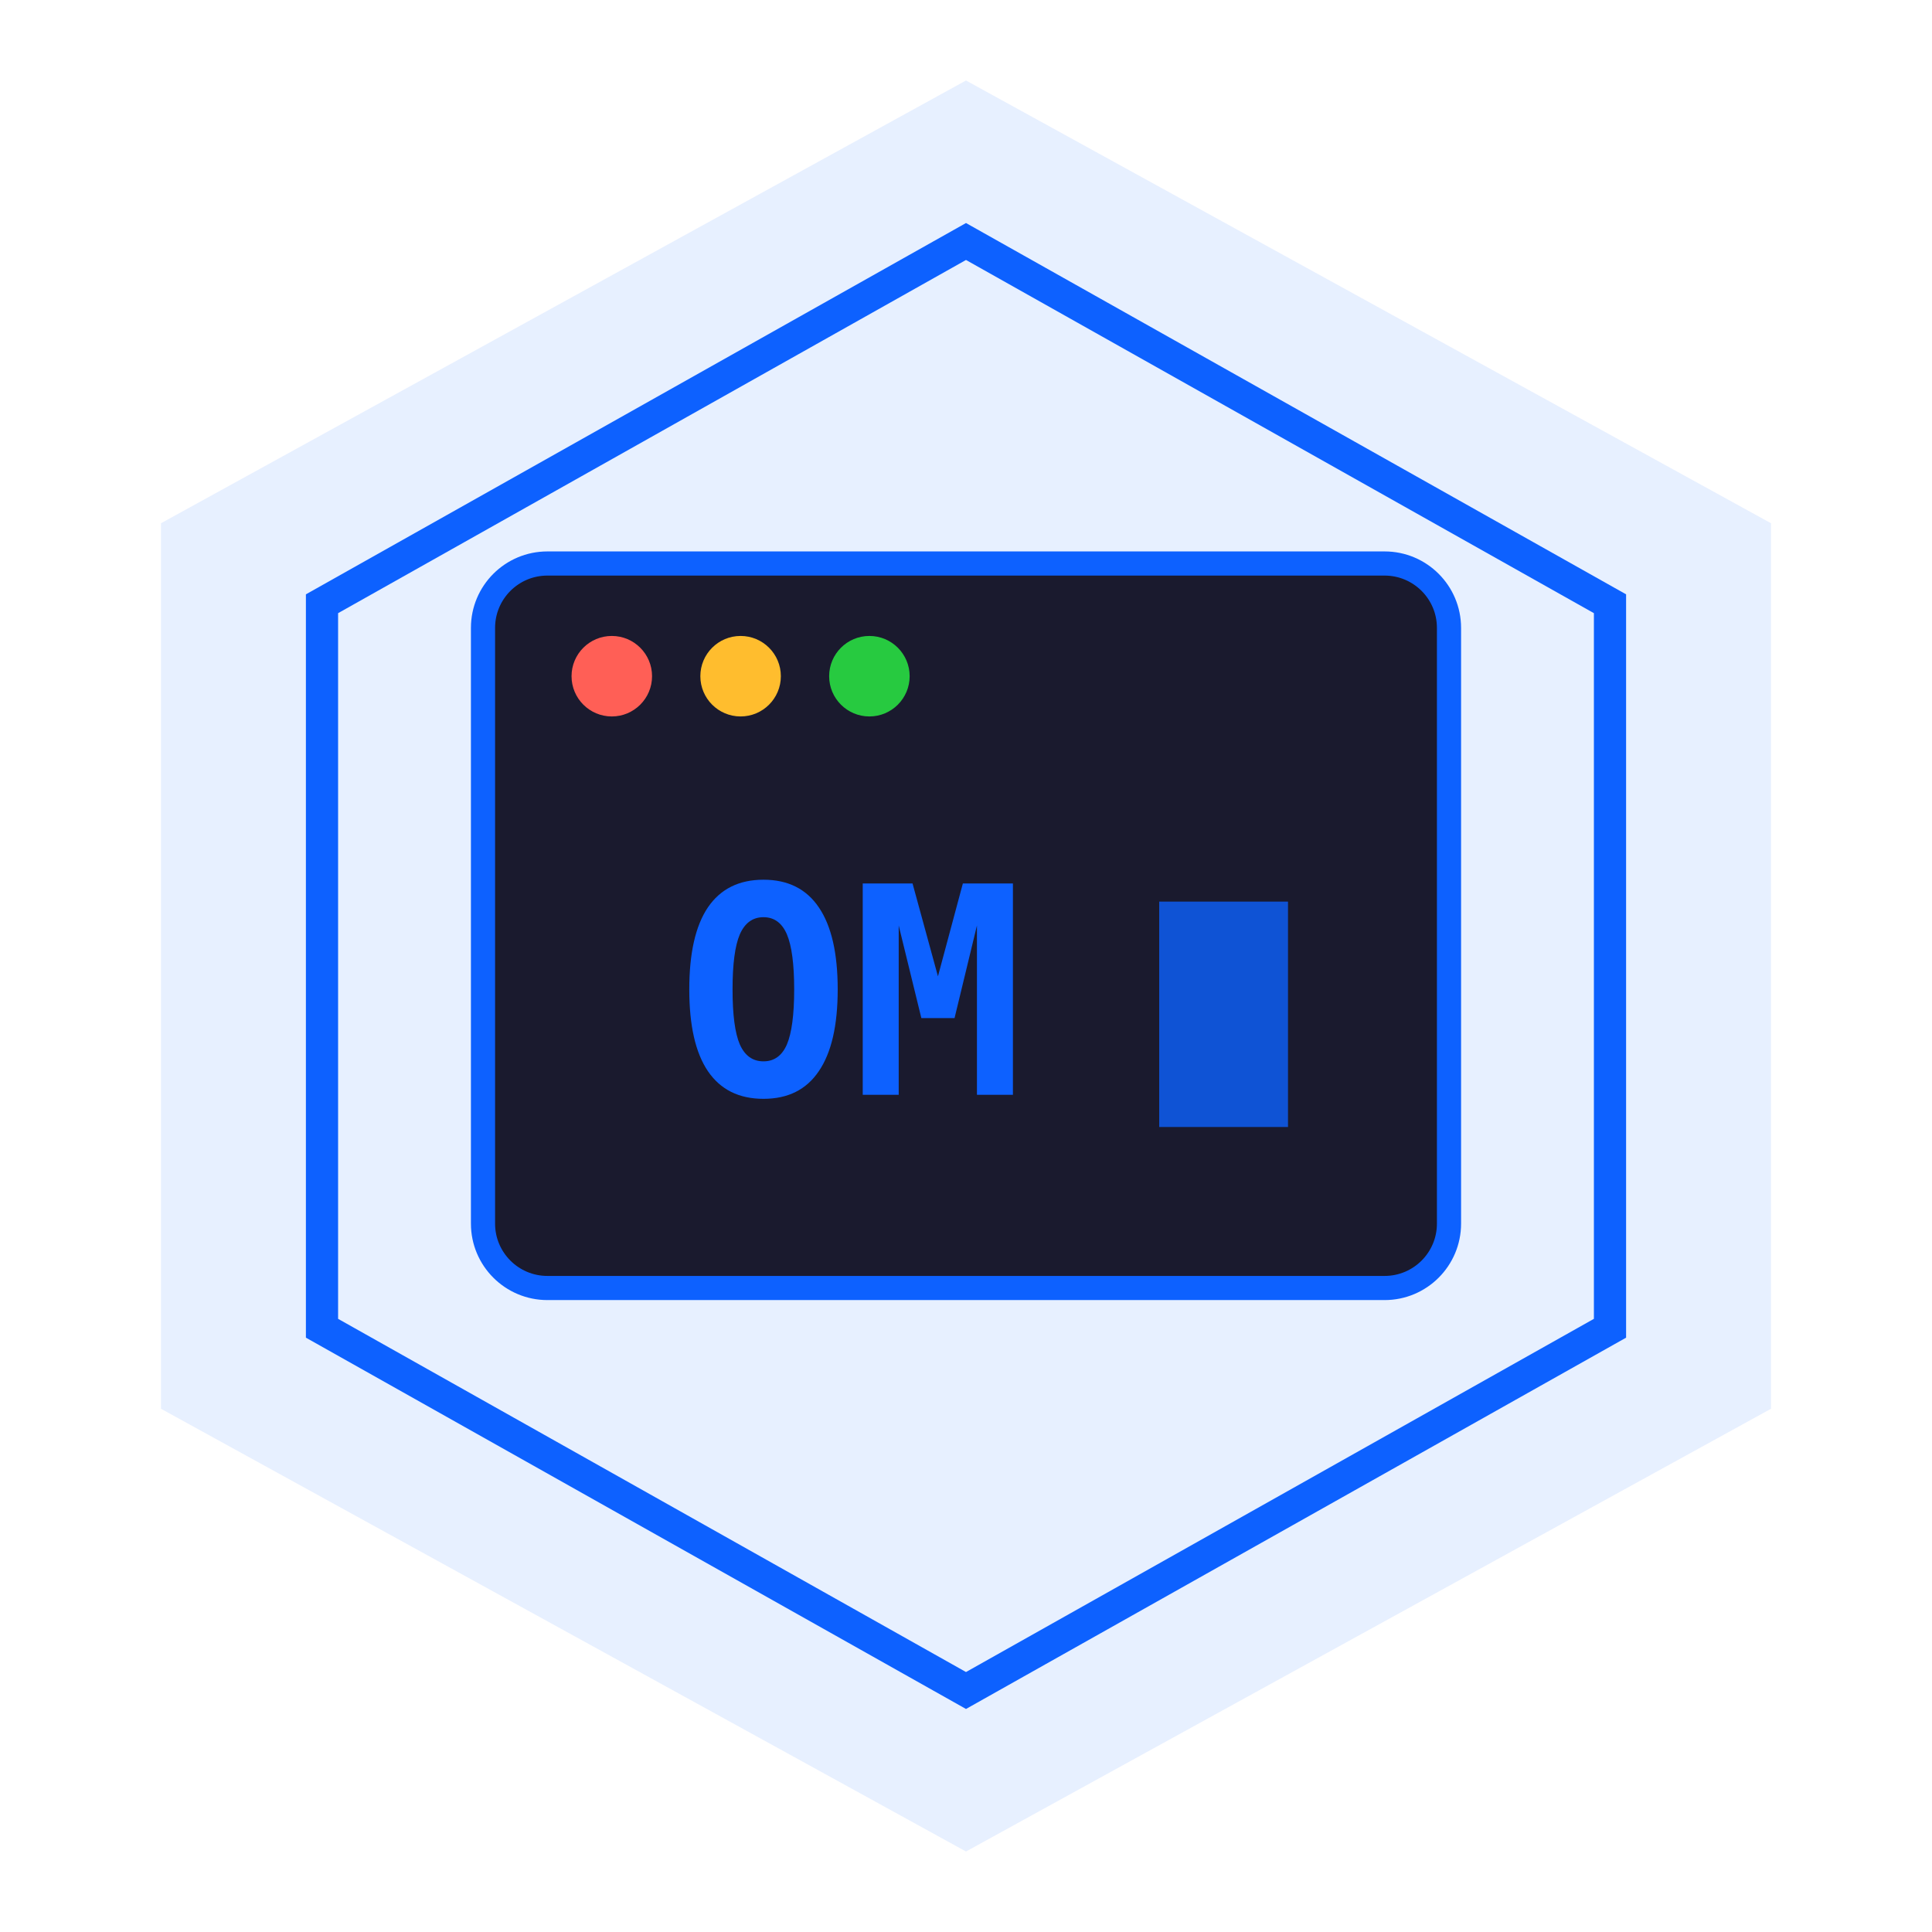
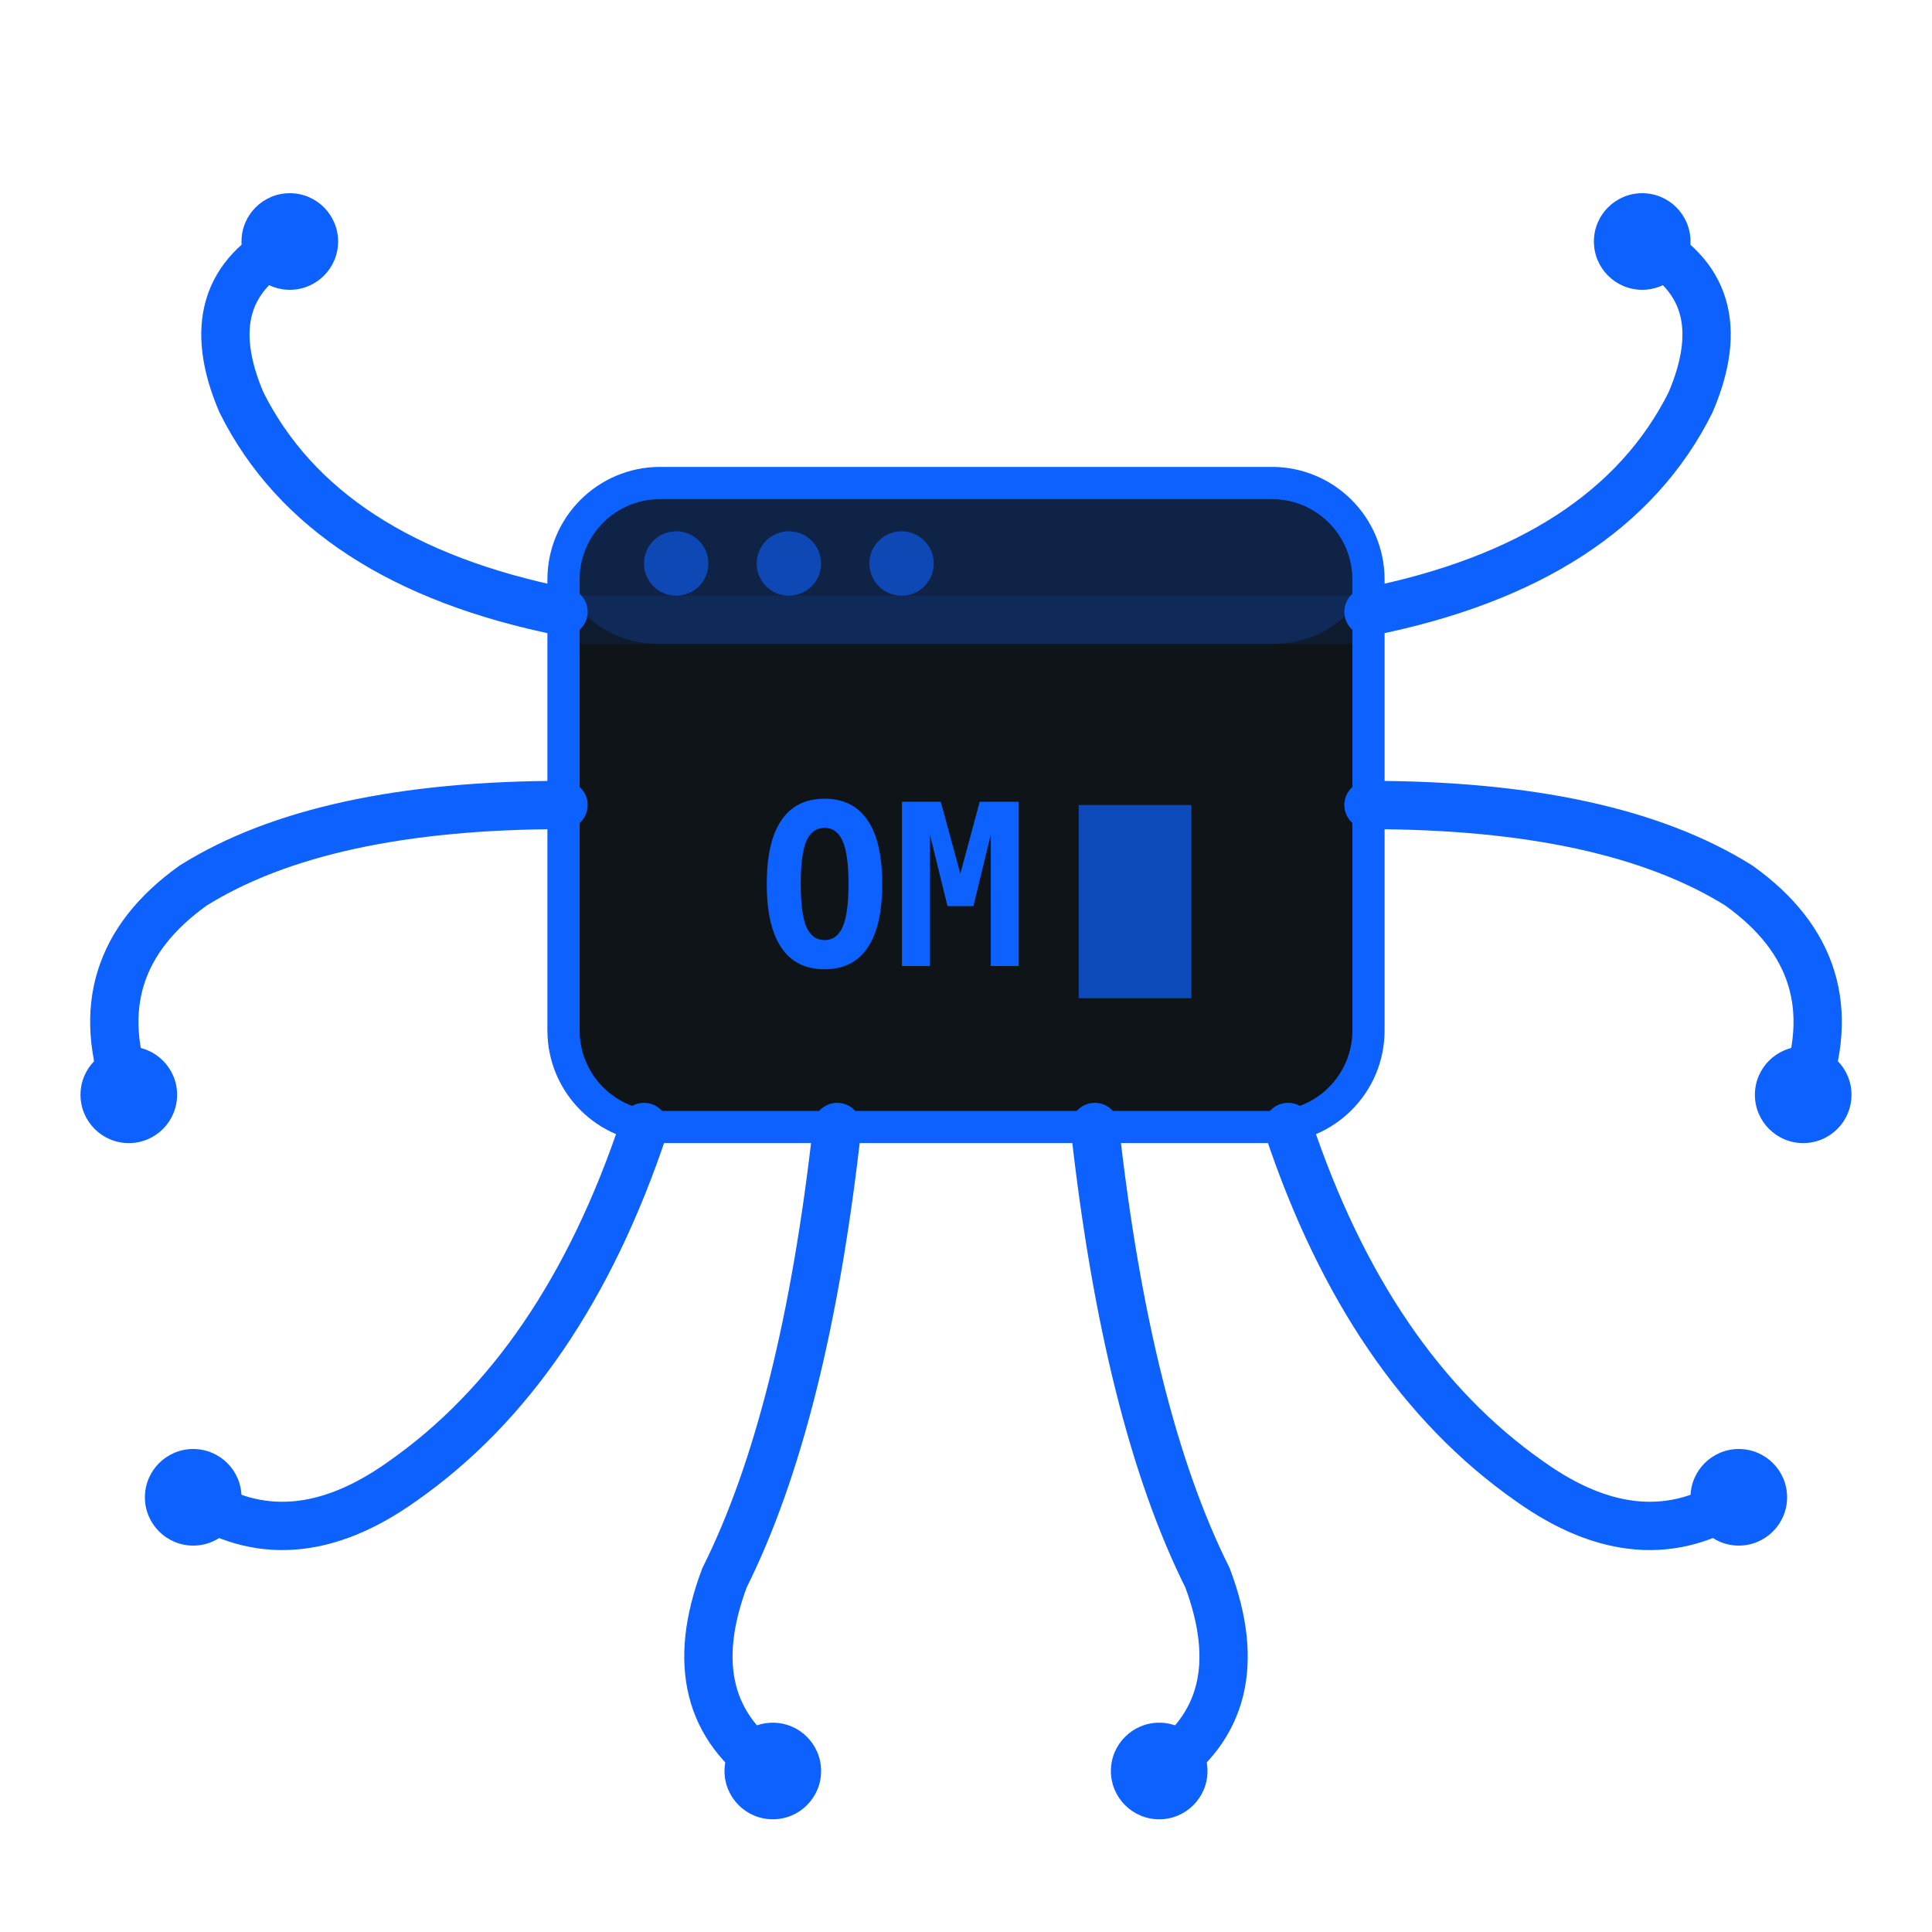
<svg xmlns="http://www.w3.org/2000/svg" viewBox="0 0 120 120" fill="none">
-   <path d="M60 5 L110 32.5 L110 87.5 L60 115 L10 87.5 L10 32.5 Z" fill="#0D61FF" opacity="0.1" />
-   <path d="M60 15 L100 37.5 L100 82.5 L60 105 L20 82.5 L20 37.5 Z" stroke="#0D61FF" stroke-width="2" fill="none" />
-   <rect x="30" y="35" width="60" height="45" rx="4" fill="#1a1a2e" stroke="#0D61FF" stroke-width="1.5" />
-   <circle cx="38" cy="42" r="2.5" fill="#ff5f56" />
-   <circle cx="46" cy="42" r="2.5" fill="#ffbd2e" />
-   <circle cx="54" cy="42" r="2.5" fill="#27ca40" />
-   <text x="42" y="68" font-family="monospace" font-size="18" font-weight="bold" fill="#0D61FF">OM</text>
-   <rect x="72" y="56" width="8" height="14" fill="#0D61FF" opacity="0.8" />
+   <rect x="35" y="30" width="50" height="40" rx="6" fill="#0f1419" stroke="#0D61FF" stroke-width="2" />
+   <rect x="35" y="30" width="50" height="10" rx="6" fill="#0D61FF" opacity="0.2" />
+   <rect x="35" y="37" width="50" height="3" fill="#0D61FF" opacity="0.1" />
+   <circle cx="42" cy="35" r="2" fill="#0D61FF" opacity="0.6" />
+   <circle cx="49" cy="35" r="2" fill="#0D61FF" opacity="0.6" />
+   <circle cx="56" cy="35" r="2" fill="#0D61FF" opacity="0.6" />
+   <text x="47" y="60" font-family="monospace" font-size="14" font-weight="bold" fill="#0D61FF">OM</text>
+   <rect x="67" y="50" width="7" height="12" fill="#0D61FF" opacity="0.7" />
+   <path d="M35 38 Q20 35 15 25 Q12 18 18 15" stroke="#0D61FF" stroke-width="3" stroke-linecap="round" fill="none" />
+   <circle cx="18" cy="15" r="3" fill="#0D61FF" />
+   <path d="M85 38 Q100 35 105 25 Q108 18 102 15" stroke="#0D61FF" stroke-width="3" stroke-linecap="round" fill="none" />
+   <circle cx="102" cy="15" r="3" fill="#0D61FF" />
+   <path d="M35 50 Q20 50 12 55 Q5 60 8 68" stroke="#0D61FF" stroke-width="3" stroke-linecap="round" fill="none" />
+   <circle cx="8" cy="68" r="3" fill="#0D61FF" />
+   <path d="M85 50 Q100 50 108 55 Q115 60 112 68" stroke="#0D61FF" stroke-width="3" stroke-linecap="round" fill="none" />
+   <circle cx="112" cy="68" r="3" fill="#0D61FF" />
+   <path d="M40 70 Q35 85 25 92 Q18 97 12 93" stroke="#0D61FF" stroke-width="3" stroke-linecap="round" fill="none" />
+   <circle cx="12" cy="93" r="3" fill="#0D61FF" />
+   <path d="M52 70 Q50 88 45 98 Q42 106 48 110" stroke="#0D61FF" stroke-width="3" stroke-linecap="round" fill="none" />
+   <circle cx="48" cy="110" r="3" fill="#0D61FF" />
+   <path d="M68 70 Q70 88 75 98 Q78 106 72 110" stroke="#0D61FF" stroke-width="3" stroke-linecap="round" fill="none" />
+   <circle cx="72" cy="110" r="3" fill="#0D61FF" />
+   <path d="M80 70 Q85 85 95 92 Q102 97 108 93" stroke="#0D61FF" stroke-width="3" stroke-linecap="round" fill="none" />
+   <circle cx="108" cy="93" r="3" fill="#0D61FF" />
</svg>
